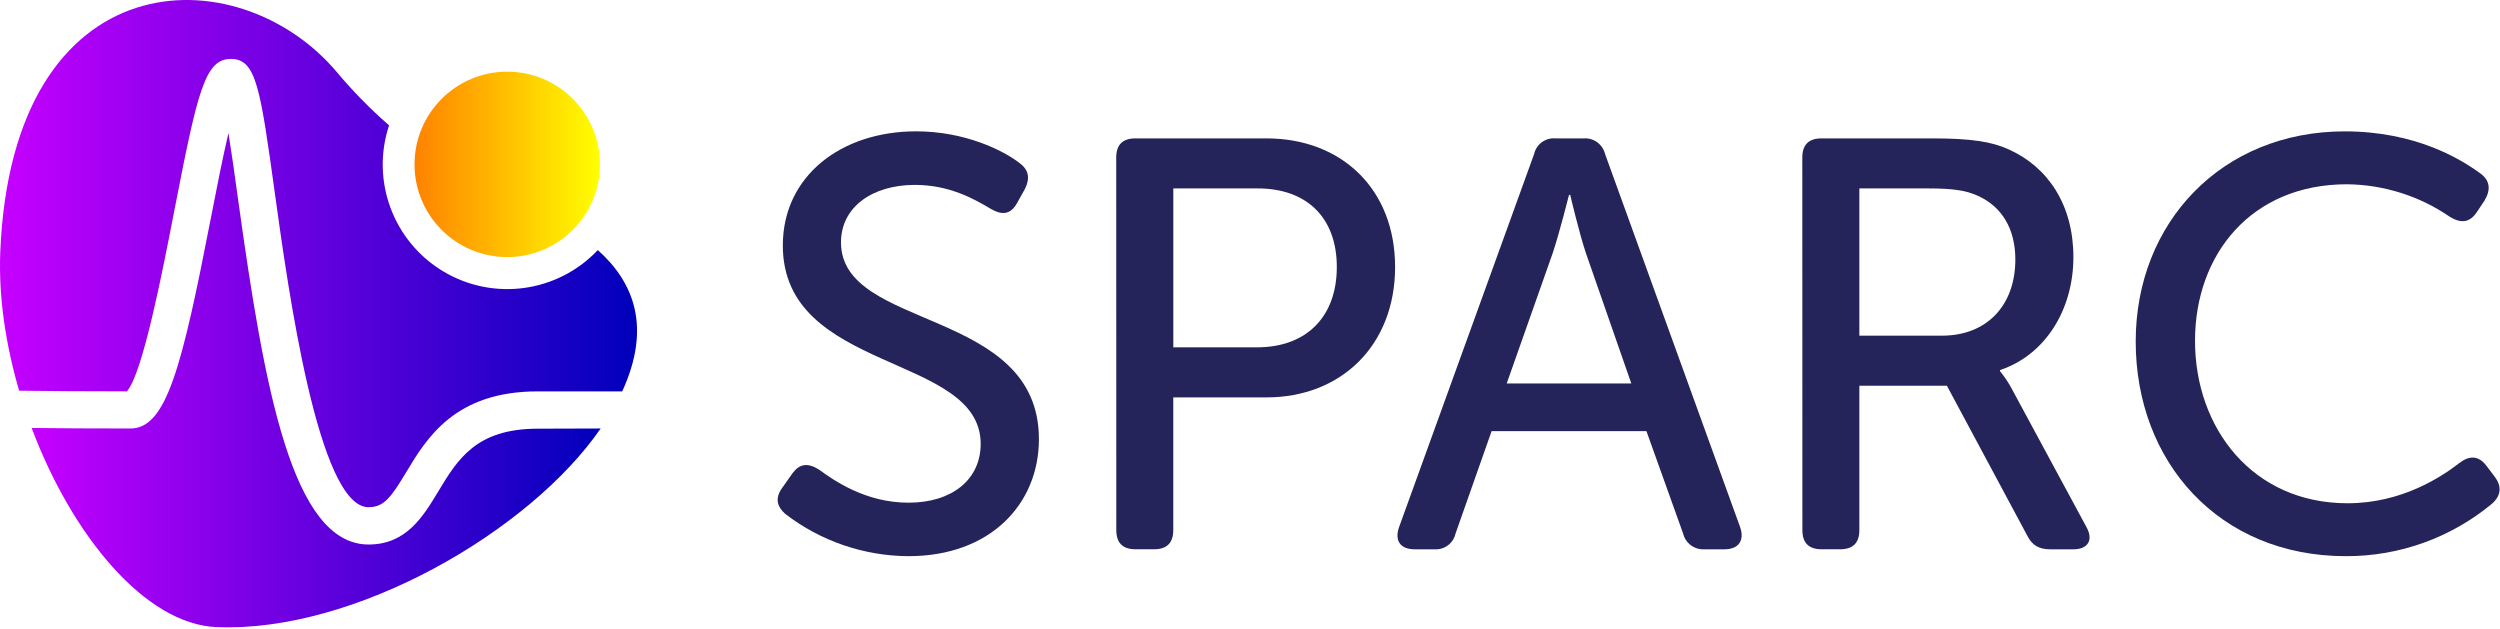
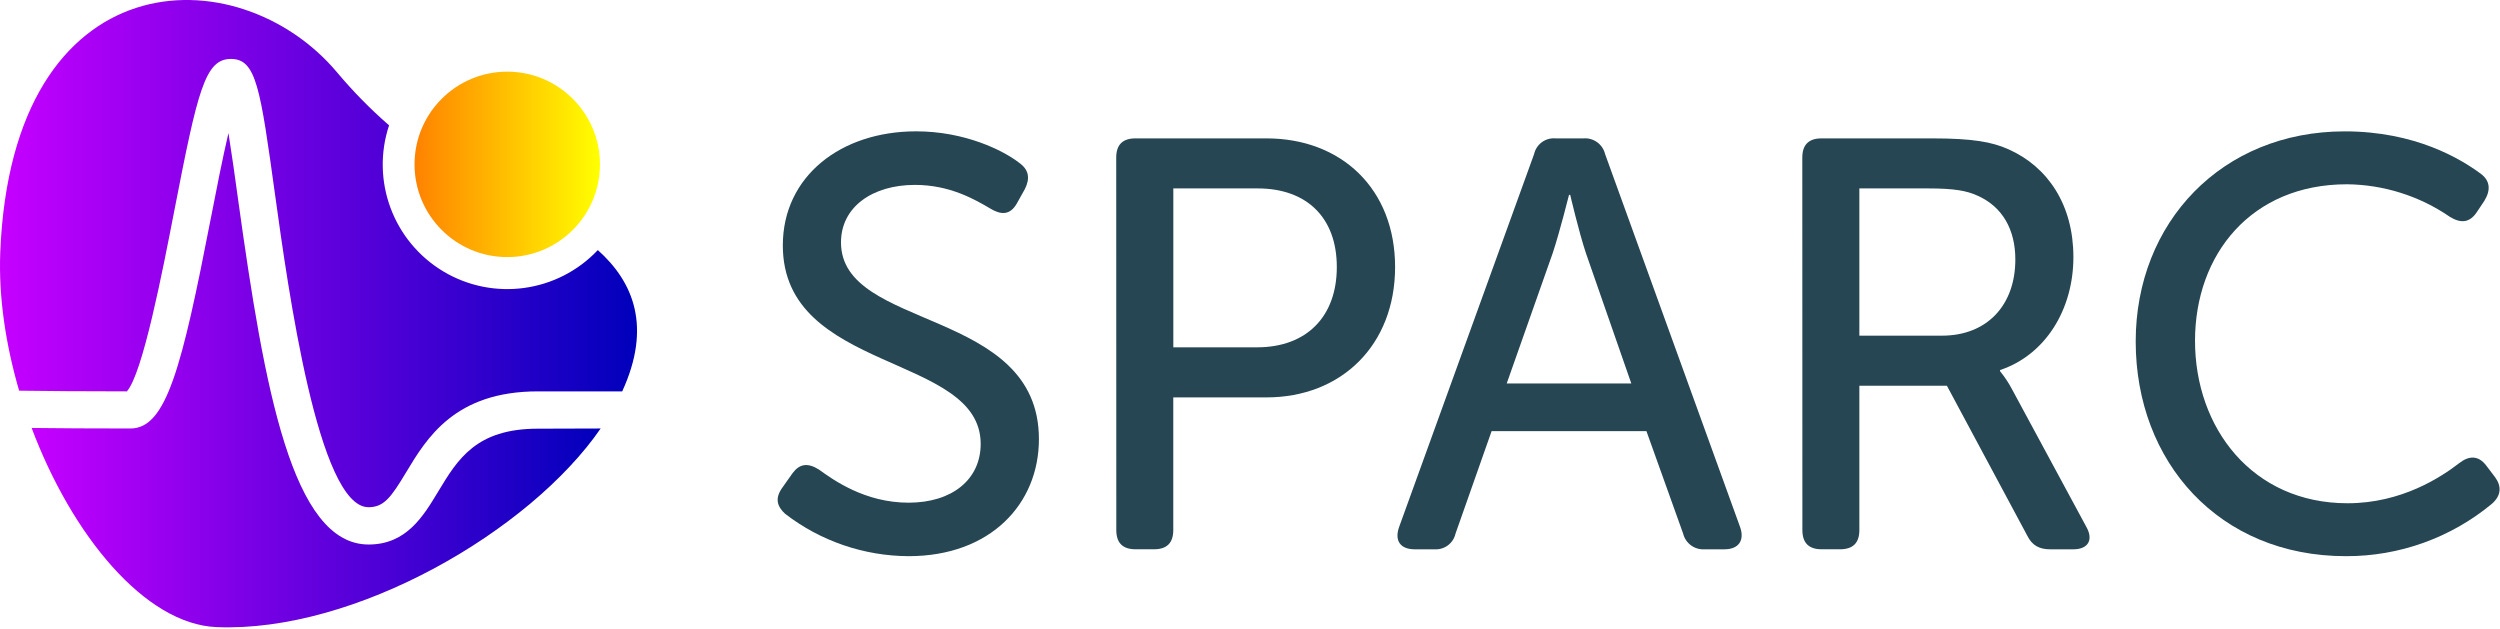
<svg xmlns="http://www.w3.org/2000/svg" viewBox="0 0 652 164" version="1.1">
  <defs>
    <linearGradient x1="-0.027%" y1="50.019%" x2="99.973%" y2="50.019%" id="linearGradient-1">
      <stop stop-color="#C600FF" offset="0%" />
      <stop stop-color="#3200CC" offset="75%" />
      <stop stop-color="#0000BB" offset="100%" />
    </linearGradient>
    <linearGradient x1="-0.03%" y1="50%" x2="99.971%" y2="50%" id="linearGradient-2">
      <stop stop-color="#C600FF" offset="0%" />
      <stop stop-color="#3200CC" offset="75%" />
      <stop stop-color="#0000BB" offset="100%" />
    </linearGradient>
    <linearGradient x1="100%" y1="50%" x2="0%" y2="50%" id="linearGradient-3">
      <stop stop-color="#FFFF00" offset="0%" />
      <stop stop-color="#FF8200" offset="100%" />
    </linearGradient>
  </defs>
  <g id="logo" stroke="none" stroke-width="1" fill="none" fill-rule="evenodd">
    <g id="color_text" transform="translate(-380, -368)" fill-rule="nonzero">
      <path d="M520.291,479.8 C504.141,479.8 499.351,487.8 494.291,496.18 C490.391,502.66 485.981,510.01 476.131,510.01 C456.191,510.01 448.951,469.37 442.131,420.29 C441.311,414.29 440.421,407.94 439.581,402.7 C438.031,409.31 436.391,417.7 435.031,424.7 C427.431,463.82 423.401,479.75 414.031,479.75 C403.731,479.75 395.291,479.7 388.251,479.61 C398.761,507.61 417.811,530.78 436.461,531.55 C472.641,533.05 518.271,506.46 536.651,479.75 L520.291,479.8 Z" id="Path" fill="url(#linearGradient-1)" />
      <path d="M413.091,470.07 C417.211,465.43 422.361,438.92 425.471,422.9 C431.561,391.57 433.471,383.37 440.231,383.37 C446.841,383.37 447.881,390.91 451.761,418.95 C455.131,443.29 463.021,500.28 476.101,500.28 C480.101,500.28 481.951,497.78 485.931,491.16 C491.281,482.26 498.611,470.07 520.271,470.07 L542.271,470.07 C549.991,453.28 545.271,441.57 535.911,433.22 C525.454,444.29 508.711,446.61 495.638,438.799 C482.566,430.988 476.676,415.143 481.471,400.69 C476.6,396.451 472.07,391.837 467.921,386.89 C442.151,356.19 383.181,357.08 380.071,433.75 C379.601,445.45 381.491,457.9 384.991,469.89 C392.291,470 401.521,470.06 413.091,470.07 Z" id="Path" fill="url(#linearGradient-2)" />
      <circle id="Oval" fill="url(#linearGradient-3)" cx="512.291" cy="410.87" r="24.18" />
-       <path d="M584.161,495 L586.731,491.36 C588.551,488.94 590.681,488.64 593.561,490.45 C597.361,493.19 605.561,499.1 616.951,499.1 C628.341,499.1 635.761,493.03 635.761,483.77 C635.761,460.1 584.161,465.41 584.161,432.01 C584.161,413.94 599.331,402.25 618.921,402.25 C631.671,402.25 641.691,407.25 645.791,410.45 C648.371,412.27 648.671,414.55 647.301,417.28 L645.181,421.08 C643.361,424.27 640.931,423.97 638.351,422.44 C634.251,420.01 627.721,416.22 618.621,416.22 C607.531,416.22 599.331,421.98 599.331,431.22 C599.331,454.29 650.951,448.06 650.951,482.53 C650.951,499.38 638.351,513.05 616.951,513.05 C605.3,512.995 593.989,509.113 584.761,502 C582.791,500.18 581.871,498.05 584.161,495 Z" id="Path" fill="#24245B" />
-       <path d="M671.111,409.09 C671.111,405.757 672.778,404.09 676.111,404.09 L710.291,404.09 C729.871,404.09 743.841,417.29 743.841,437.64 C743.841,457.99 729.841,471.64 710.291,471.64 L685.991,471.64 L685.991,506.25 C685.991,509.583 684.324,511.25 680.991,511.25 L676.131,511.25 C672.798,511.25 671.131,509.583 671.131,506.25 L671.111,409.09 Z M707.851,458.58 C720.751,458.58 728.641,450.58 728.641,437.64 C728.641,424.7 720.751,417.14 708.001,417.14 L686.001,417.14 L686.001,458.58 L707.851,458.58 Z" id="Shape" fill="#24245B" />
-       <path d="M780.091,408.19 C780.668,405.605 783.074,403.85 785.711,404.09 L792.991,404.09 C795.617,403.89 797.999,405.628 798.611,408.19 L833.831,505.49 C835.051,508.99 833.381,511.26 829.741,511.26 L824.571,511.26 C821.953,511.438 819.587,509.708 818.961,507.16 L809.391,480.44 L769.011,480.44 L759.601,507.16 C759.035,509.687 756.715,511.426 754.131,511.26 L748.971,511.26 C745.181,511.26 743.651,508.99 744.871,505.49 L780.091,408.19 Z M805.441,468 L793.601,434 C791.781,428.54 789.511,418.82 789.511,418.82 L789.201,418.82 C789.201,418.82 786.771,428.54 784.951,434 L772.951,468 L805.441,468 Z" id="Shape" fill="#24245B" />
-       <path d="M850.041,409.09 C850.041,405.757 851.708,404.09 855.041,404.09 L883.891,404.09 C894.371,404.09 899.531,404.99 903.891,406.97 C914.061,411.53 920.741,421.39 920.741,435.05 C920.741,448.71 913.461,460.55 901.611,464.51 L901.611,464.81 C902.843,466.311 903.915,467.937 904.811,469.66 L924.081,505.34 C926.081,508.83 924.541,511.26 920.741,511.26 L914.671,511.26 C911.791,511.26 909.961,510.2 908.751,507.77 L887.751,468.6 L864.921,468.6 L864.921,506.25 C864.921,509.583 863.254,511.25 859.921,511.25 L855.061,511.25 C851.728,511.25 850.061,509.583 850.061,506.25 L850.041,409.09 Z M886.471,455.54 C898.171,455.54 905.601,447.66 905.601,435.66 C905.601,427.92 902.261,421.85 895.601,418.97 C892.871,417.75 889.681,417.14 882.851,417.14 L864.921,417.14 L864.921,455.54 L886.471,455.54 Z" id="Shape" fill="#24245B" />
-       <path d="M991.501,402.26 C1009.871,402.26 1021.711,409.4 1027.021,413.34 C1029.451,415.17 1029.611,417.6 1027.941,420.34 L1025.941,423.34 C1024.111,426.07 1021.841,426.34 1018.941,424.56 C1011.034,419.115 1001.681,416.156 992.081,416.06 C967.181,416.06 952.461,434.28 952.461,456.89 C952.461,479.66 967.461,499.25 992.231,499.25 C1006.351,499.25 1016.671,492.42 1021.381,488.77 C1023.961,486.77 1026.381,486.77 1028.381,489.38 L1030.661,492.38 C1032.481,494.81 1032.331,497.24 1029.901,499.38 C1019.197,508.263 1005.711,513.102 991.801,513.05 C958.701,513.05 936.991,488.45 936.991,457.05 C937.001,426 959.471,402.26 991.501,402.26 Z" id="Path" fill="#24245B" />
+       <path d="M584.161,495 L586.731,491.36 C588.551,488.94 590.681,488.64 593.561,490.45 C597.361,493.19 605.561,499.1 616.951,499.1 C628.341,499.1 635.761,493.03 635.761,483.77 C635.761,460.1 584.161,465.41 584.161,432.01 C584.161,413.94 599.331,402.25 618.921,402.25 C631.671,402.25 641.691,407.25 645.791,410.45 C648.371,412.27 648.671,414.55 647.301,417.28 L645.181,421.08 C643.361,424.27 640.931,423.97 638.351,422.44 C634.251,420.01 627.721,416.22 618.621,416.22 C607.531,416.22 599.331,421.98 599.331,431.22 C599.331,454.29 650.951,448.06 650.951,482.53 C650.951,499.38 638.351,513.05 616.951,513.05 C605.3,512.995 593.989,509.113 584.761,502 C582.791,500.18 581.871,498.05 584.161,495 Z" id="Path" fill="#264653" />
+       <path d="M671.111,409.09 C671.111,405.757 672.778,404.09 676.111,404.09 L710.291,404.09 C729.871,404.09 743.841,417.29 743.841,437.64 C743.841,457.99 729.841,471.64 710.291,471.64 L685.991,471.64 L685.991,506.25 C685.991,509.583 684.324,511.25 680.991,511.25 L676.131,511.25 C672.798,511.25 671.131,509.583 671.131,506.25 L671.111,409.09 Z M707.851,458.58 C720.751,458.58 728.641,450.58 728.641,437.64 C728.641,424.7 720.751,417.14 708.001,417.14 L686.001,417.14 L686.001,458.58 L707.851,458.58 Z" id="Shape" fill="#264653" />
+       <path d="M780.091,408.19 C780.668,405.605 783.074,403.85 785.711,404.09 L792.991,404.09 C795.617,403.89 797.999,405.628 798.611,408.19 L833.831,505.49 C835.051,508.99 833.381,511.26 829.741,511.26 L824.571,511.26 C821.953,511.438 819.587,509.708 818.961,507.16 L809.391,480.44 L769.011,480.44 L759.601,507.16 C759.035,509.687 756.715,511.426 754.131,511.26 L748.971,511.26 C745.181,511.26 743.651,508.99 744.871,505.49 L780.091,408.19 Z M805.441,468 L793.601,434 C791.781,428.54 789.511,418.82 789.511,418.82 L789.201,418.82 C789.201,418.82 786.771,428.54 784.951,434 L772.951,468 L805.441,468 Z" id="Shape" fill="#264653" />
+       <path d="M850.041,409.09 C850.041,405.757 851.708,404.09 855.041,404.09 L883.891,404.09 C894.371,404.09 899.531,404.99 903.891,406.97 C914.061,411.53 920.741,421.39 920.741,435.05 C920.741,448.71 913.461,460.55 901.611,464.51 L901.611,464.81 C902.843,466.311 903.915,467.937 904.811,469.66 L924.081,505.34 C926.081,508.83 924.541,511.26 920.741,511.26 L914.671,511.26 C911.791,511.26 909.961,510.2 908.751,507.77 L887.751,468.6 L864.921,468.6 L864.921,506.25 C864.921,509.583 863.254,511.25 859.921,511.25 L855.061,511.25 C851.728,511.25 850.061,509.583 850.061,506.25 L850.041,409.09 Z M886.471,455.54 C898.171,455.54 905.601,447.66 905.601,435.66 C905.601,427.92 902.261,421.85 895.601,418.97 C892.871,417.75 889.681,417.14 882.851,417.14 L864.921,417.14 L864.921,455.54 L886.471,455.54 Z" id="Shape" fill="#264653" />
+       <path d="M991.501,402.26 C1009.871,402.26 1021.711,409.4 1027.021,413.34 C1029.451,415.17 1029.611,417.6 1027.941,420.34 L1025.941,423.34 C1024.111,426.07 1021.841,426.34 1018.941,424.56 C1011.034,419.115 1001.681,416.156 992.081,416.06 C967.181,416.06 952.461,434.28 952.461,456.89 C952.461,479.66 967.461,499.25 992.231,499.25 C1006.351,499.25 1016.671,492.42 1021.381,488.77 C1023.961,486.77 1026.381,486.77 1028.381,489.38 L1030.661,492.38 C1032.481,494.81 1032.331,497.24 1029.901,499.38 C1019.197,508.263 1005.711,513.102 991.801,513.05 C958.701,513.05 936.991,488.45 936.991,457.05 C937.001,426 959.471,402.26 991.501,402.26 Z" id="Path" fill="#264653" />
    </g>
  </g>
</svg>
